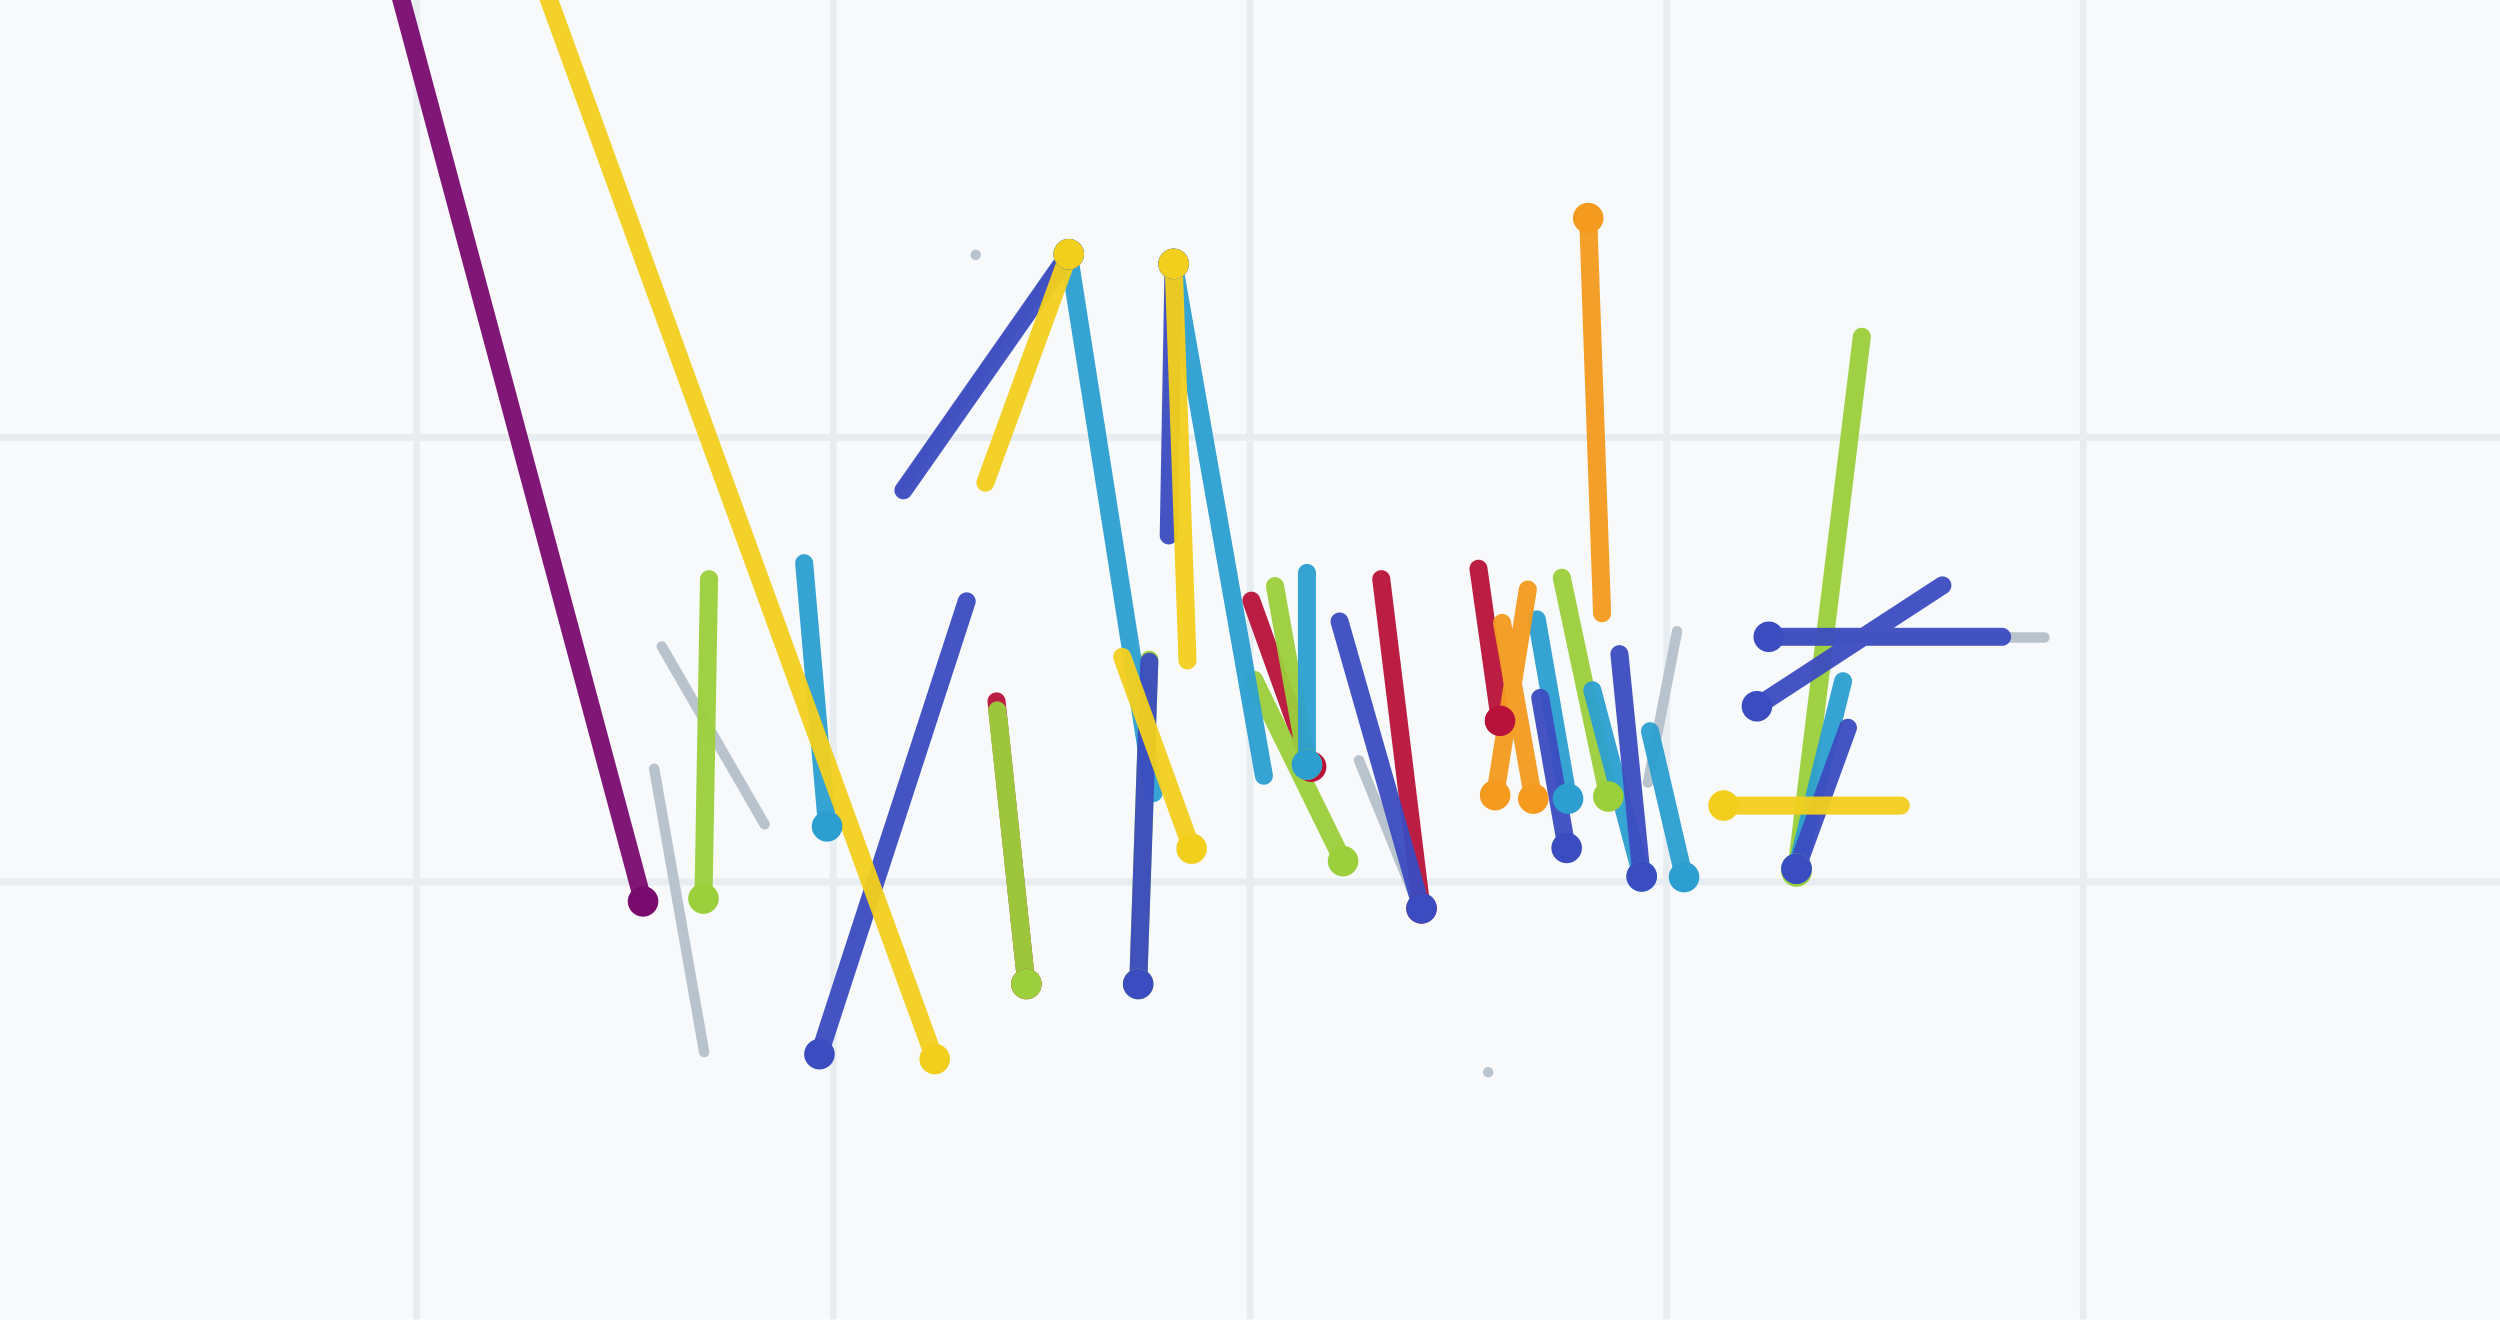
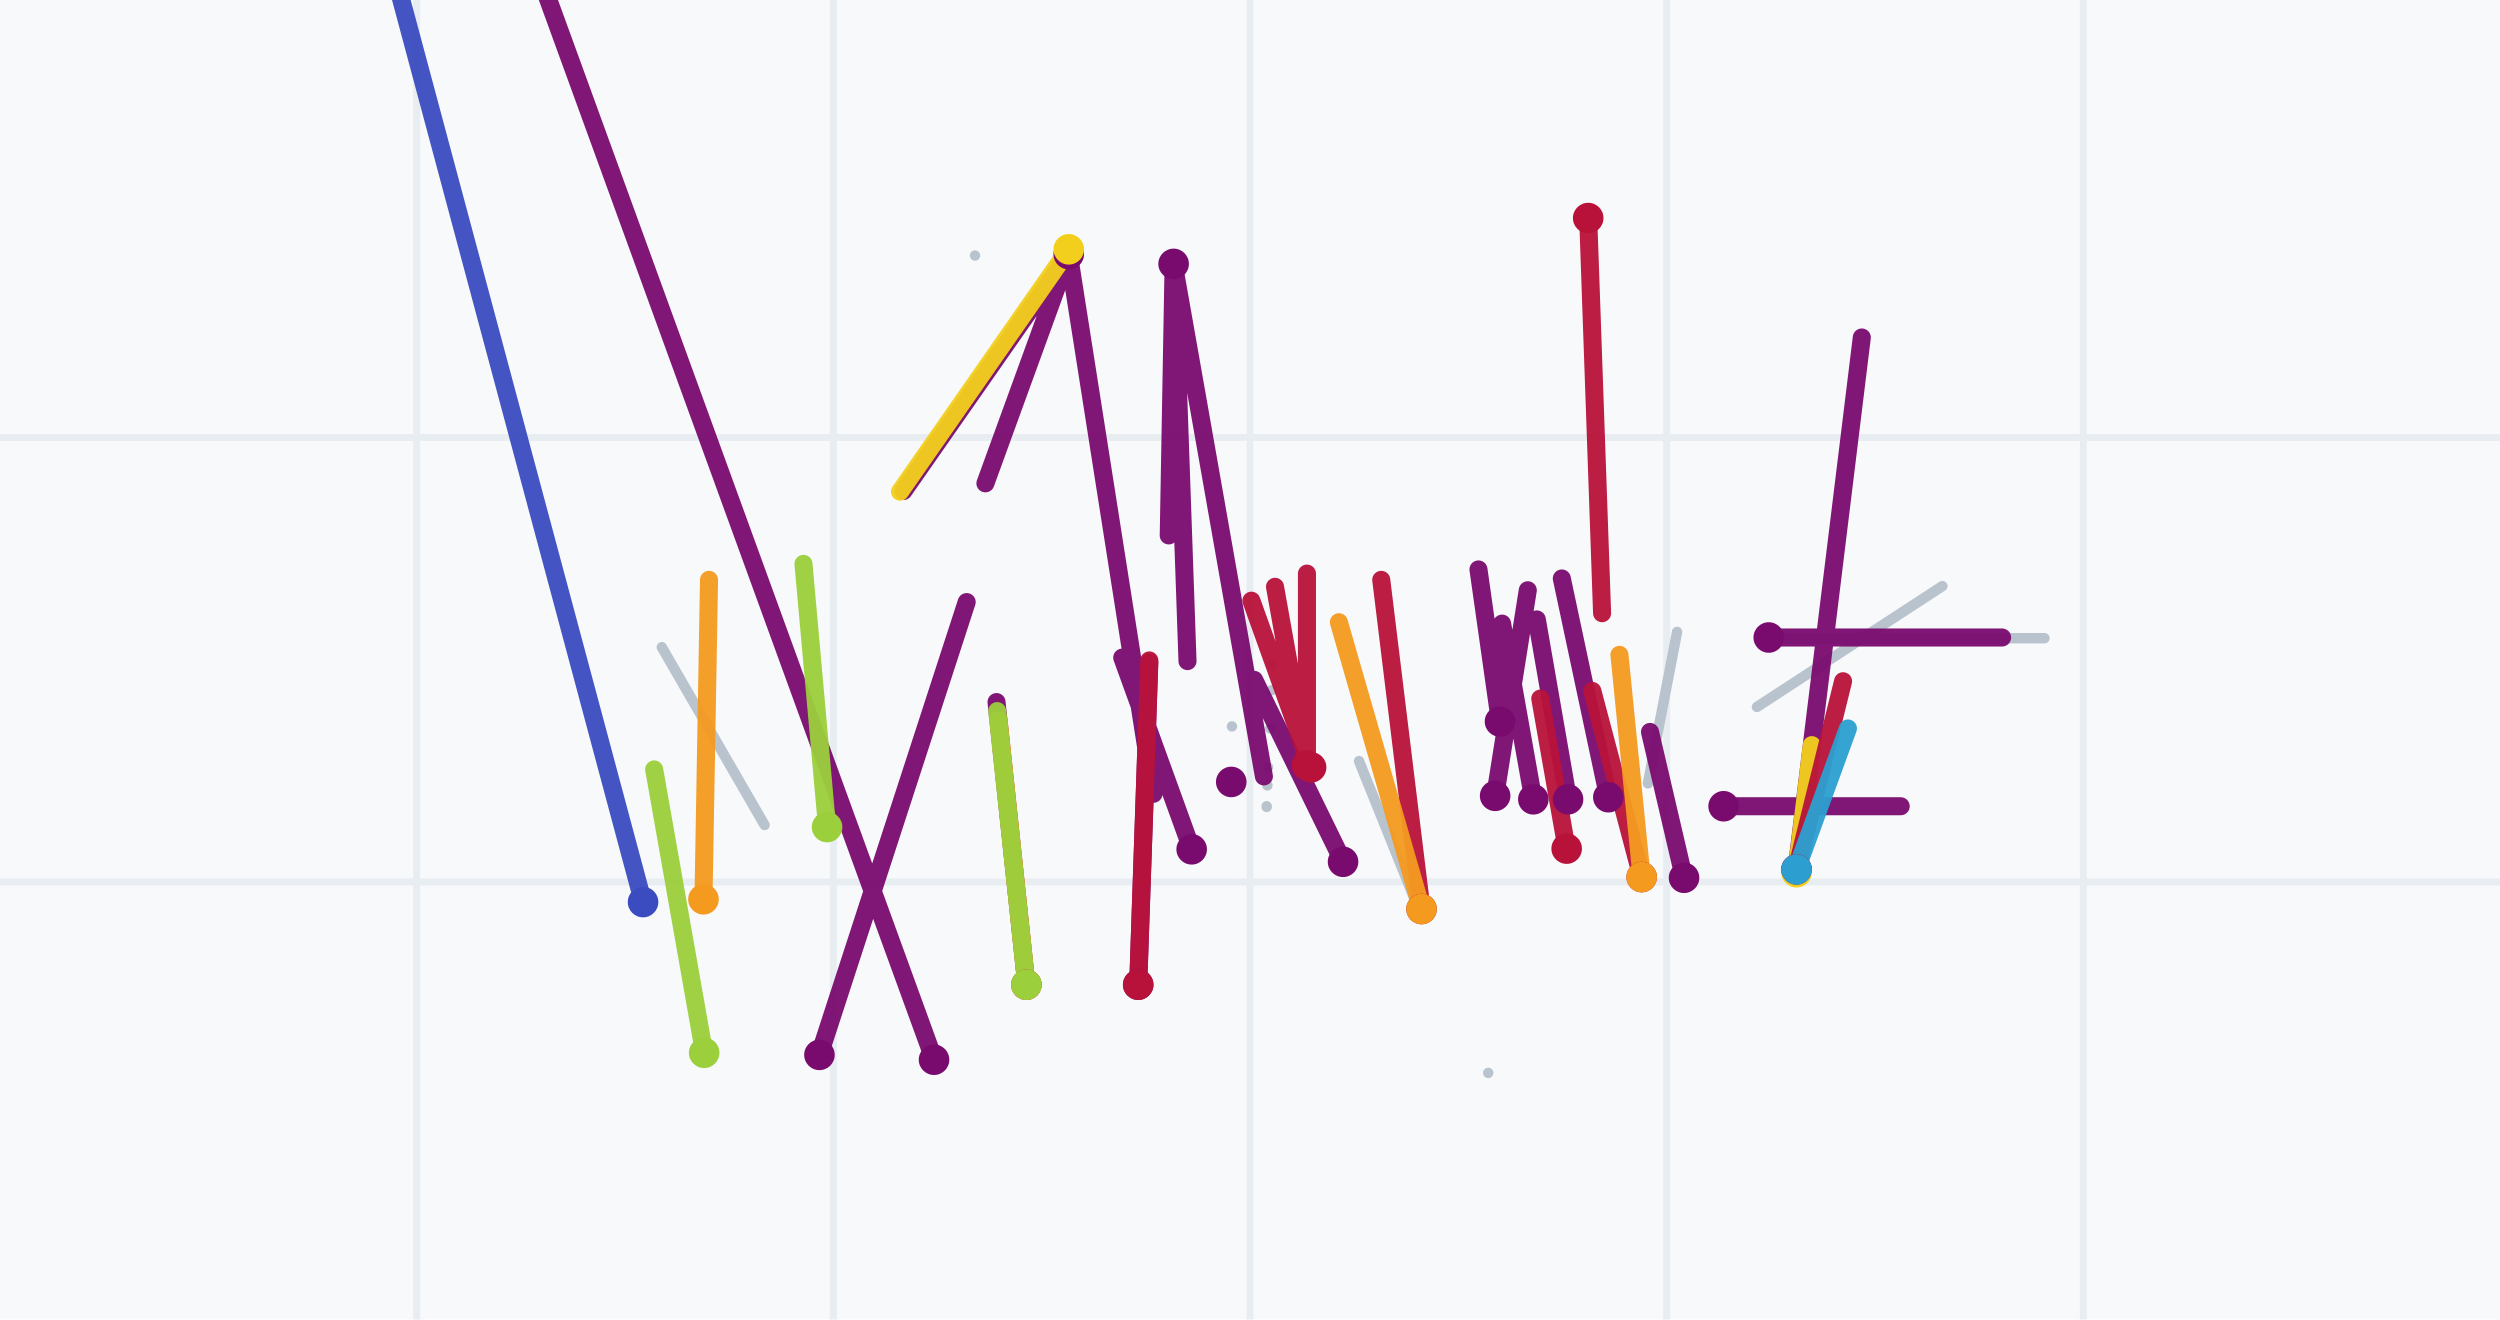
<svg xmlns="http://www.w3.org/2000/svg" viewBox="0 0 360 190" width="360" height="190" role="img" aria-label="drill plan">
  <rect width="360" height="190" fill="#f7f9fb" />
  <line x1="60" y1="0" x2="60" y2="190" stroke="#e8edf2" />
  <line x1="120" y1="0" x2="120" y2="190" stroke="#e8edf2" />
  <line x1="180" y1="0" x2="180" y2="190" stroke="#e8edf2" />
  <line x1="240" y1="0" x2="240" y2="190" stroke="#e8edf2" />
  <line x1="300" y1="0" x2="300" y2="190" stroke="#e8edf2" />
  <line x1="0" y1="63" x2="360" y2="63" stroke="#e8edf2" />
  <line x1="0" y1="127" x2="360" y2="127" stroke="#e8edf2" />
-   <path d="M154.0 35.8L129.6 70.7M254.6 91.8L294.4 91.8M204.5 131.1L195.7 109.5M237.3 112.7L241.5 90.9M259.1 117.6L259.1 117.6M171.6 123.4L171.6 123.4M171.6 123.4L171.6 123.4M242.5 125.8L242.5 125.8M140.5 36.7L140.5 36.7M214.3 154.4L214.3 154.4M214.3 154.4L214.3 154.4M118.0 151.8L118.0 151.8M118.0 151.8L118.0 151.8M110.1 118.7L95.3 93.1M101.4 151.5L94.2 110.7M169.0 38.0L169.0 38.0" stroke="#b9c3cd" stroke-width="1.5" fill="none" stroke-linecap="round" />
-   <path d="M188.8 110.4L180.2 86.5M204.7 130.8L198.9 83.4M216.0 103.8L212.9 81.9M147.8 141.7L143.5 101.0" stroke="#b8123a" stroke-width="2.6" fill="none" stroke-linecap="round" opacity=".95" />
-   <path d="M188.2 110.1L183.6 84.4M193.4 124.0L180.6 97.9M258.7 125.1L268.1 48.5M101.3 129.4L102.1 83.4M231.6 114.7L224.9 83.2M258.7 125.5L260.9 107.2M163.9 141.7L165.5 95.0M147.8 141.7L143.8 103.6M147.8 141.7L143.6 102.3" stroke="#9bcf3c" stroke-width="2.6" fill="none" stroke-linecap="round" opacity=".95" />
-   <path d="M188.2 110.1L188.2 82.5M236.4 126.2L229.3 99.4M153.9 36.6L166.1 114.2M169.0 38.0L182.0 111.7M258.7 125.1L265.4 98.1M242.5 126.3L237.6 105.3M119.1 119.0L115.8 81.1M225.8 115.0L221.3 89.2" stroke="#2c9fd0" stroke-width="2.6" fill="none" stroke-linecap="round" opacity=".95" />
-   <path d="M236.4 126.2L233.2 94.2M225.6 122.1L221.8 100.5M204.7 130.8L192.9 89.5M253.0 101.7L279.7 84.3M169.0 38.0L168.3 77.1M258.7 125.1L266.1 104.8M254.7 91.7L288.3 91.7M153.9 36.6L130.1 70.6M163.9 141.7L165.5 95.3M118.0 151.8L139.2 86.6" stroke="#3b4cc0" stroke-width="2.6" fill="none" stroke-linecap="round" opacity=".95" />
-   <path d="M171.6 122.2L161.6 94.6M248.2 116.0L273.7 116.0M153.9 36.6L141.9 69.5M169.0 38.0L171.0 95.1M134.6 152.5L-77.1 -428.9" stroke="#f2cf1d" stroke-width="2.6" fill="none" stroke-linecap="round" opacity=".95" />
-   <path d="M228.7 31.4L230.7 88.3M220.8 115.0L216.3 89.7M215.3 114.5L220.0 84.9" stroke="#f39a1f" stroke-width="2.6" fill="none" stroke-linecap="round" opacity=".95" />
-   <path d="M92.6 129.8L-28.0 -320.2" stroke="#7a0b6e" stroke-width="2.6" fill="none" stroke-linecap="round" opacity=".95" />
-   <path d="M186.6 110.4a2.2 2.2 0 1 0 4.4 0a2.2 2.2 0 1 0-4.4 0M202.5 130.8a2.2 2.2 0 1 0 4.4 0a2.2 2.2 0 1 0-4.4 0M213.8 103.8a2.2 2.2 0 1 0 4.4 0a2.2 2.2 0 1 0-4.4 0M145.6 141.7a2.2 2.2 0 1 0 4.4 0a2.2 2.2 0 1 0-4.4 0" fill="#b8123a" />
-   <path d="M186.0 110.1a2.2 2.2 0 1 0 4.4 0a2.2 2.2 0 1 0-4.4 0M191.2 124.0a2.2 2.2 0 1 0 4.4 0a2.2 2.2 0 1 0-4.4 0M256.5 125.1a2.2 2.2 0 1 0 4.4 0a2.2 2.2 0 1 0-4.4 0M99.1 129.4a2.2 2.2 0 1 0 4.4 0a2.2 2.2 0 1 0-4.4 0M229.4 114.7a2.2 2.2 0 1 0 4.4 0a2.2 2.2 0 1 0-4.4 0M256.5 125.5a2.2 2.2 0 1 0 4.4 0a2.2 2.2 0 1 0-4.4 0M161.7 141.7a2.2 2.2 0 1 0 4.4 0a2.2 2.2 0 1 0-4.4 0M145.6 141.7a2.2 2.2 0 1 0 4.4 0a2.2 2.2 0 1 0-4.4 0M145.6 141.7a2.2 2.2 0 1 0 4.4 0a2.2 2.2 0 1 0-4.4 0" fill="#9bcf3c" />
-   <path d="M186.0 110.1a2.2 2.2 0 1 0 4.4 0a2.2 2.2 0 1 0-4.4 0M234.2 126.2a2.2 2.2 0 1 0 4.4 0a2.2 2.2 0 1 0-4.4 0M151.7 36.6a2.2 2.2 0 1 0 4.4 0a2.2 2.2 0 1 0-4.4 0M166.8 38.0a2.2 2.2 0 1 0 4.4 0a2.2 2.2 0 1 0-4.4 0M256.5 125.1a2.2 2.2 0 1 0 4.4 0a2.2 2.2 0 1 0-4.4 0M240.3 126.3a2.2 2.2 0 1 0 4.4 0a2.2 2.2 0 1 0-4.4 0M116.9 119.0a2.2 2.2 0 1 0 4.4 0a2.2 2.2 0 1 0-4.4 0M223.6 115.0a2.2 2.2 0 1 0 4.4 0a2.2 2.2 0 1 0-4.4 0" fill="#2c9fd0" />
-   <path d="M234.2 126.2a2.2 2.2 0 1 0 4.4 0a2.2 2.2 0 1 0-4.4 0M223.4 122.1a2.2 2.2 0 1 0 4.4 0a2.2 2.2 0 1 0-4.4 0M202.5 130.8a2.2 2.2 0 1 0 4.4 0a2.2 2.2 0 1 0-4.4 0M250.8 101.7a2.2 2.2 0 1 0 4.4 0a2.2 2.2 0 1 0-4.4 0M166.8 38.0a2.2 2.2 0 1 0 4.4 0a2.2 2.2 0 1 0-4.4 0M256.5 125.1a2.2 2.2 0 1 0 4.4 0a2.2 2.2 0 1 0-4.4 0M252.5 91.7a2.2 2.2 0 1 0 4.4 0a2.2 2.2 0 1 0-4.4 0M151.7 36.6a2.2 2.2 0 1 0 4.4 0a2.2 2.2 0 1 0-4.4 0M161.7 141.7a2.2 2.2 0 1 0 4.4 0a2.2 2.2 0 1 0-4.4 0M115.8 151.8a2.2 2.2 0 1 0 4.4 0a2.2 2.2 0 1 0-4.4 0" fill="#3b4cc0" />
-   <path d="M169.4 122.2a2.2 2.2 0 1 0 4.4 0a2.2 2.2 0 1 0-4.4 0M246.0 116.0a2.2 2.2 0 1 0 4.4 0a2.2 2.2 0 1 0-4.4 0M151.7 36.6a2.2 2.2 0 1 0 4.4 0a2.2 2.2 0 1 0-4.4 0M166.8 38.0a2.2 2.2 0 1 0 4.4 0a2.2 2.2 0 1 0-4.4 0M132.4 152.5a2.2 2.2 0 1 0 4.4 0a2.2 2.2 0 1 0-4.4 0" fill="#f2cf1d" />
-   <path d="M226.5 31.4a2.2 2.2 0 1 0 4.4 0a2.2 2.2 0 1 0-4.4 0M218.6 115.0a2.2 2.2 0 1 0 4.4 0a2.2 2.2 0 1 0-4.4 0M213.1 114.5a2.2 2.2 0 1 0 4.4 0a2.2 2.2 0 1 0-4.4 0" fill="#f39a1f" />
-   <path d="M90.4 129.8a2.2 2.2 0 1 0 4.4 0a2.2 2.2 0 1 0-4.4 0" fill="#7a0b6e" />
+   <path d="M182.4 116.2L182.4 116.2M183.2 95.8L183.2 95.8M182.4 116.1L182.4 116.1M177.4 104.6L177.4 104.6M182.9 104.9L182.9 104.9M182.5 113.1L182.5 113.1M182.6 110.5L182.6 110.5M183.1 99.4L183.1 99.4M254.6 91.9L294.4 91.9M204.4 131.2L195.7 109.6M253.0 101.8L279.7 84.4M237.3 112.8L241.5 91.0M259.1 117.7L259.1 117.7M171.6 123.5L171.6 123.5M171.6 123.5L171.6 123.5M242.5 125.9L242.5 125.9M140.4 36.8L140.4 36.8M214.3 154.5L214.3 154.5M214.3 154.5L214.3 154.5M118.0 151.9L118.0 151.9M118.0 151.9L118.0 151.9M110.1 118.8L95.3 93.2M169.0 38.0L169.0 38.0" stroke="#b9c3cd" stroke-width="1.5" fill="none" stroke-linecap="round" />
+   <path d="M177.3 112.6L177.3 112.6M193.4 124.1L180.6 97.9M171.6 122.3L161.6 94.7M248.2 116.1L273.7 116.1M153.9 36.6L141.9 69.6M153.9 36.6L166.1 114.3M169.0 38.0L182.0 111.8M169.0 38.0L168.3 77.1M169.0 38.0L171.0 95.2M258.7 125.2L268.1 48.6M220.8 115.1L216.3 89.8M231.6 114.8L224.9 83.3M215.3 114.6L220.0 85.0M216.0 103.9L212.9 82.0M254.7 91.8L288.3 91.8M134.5 152.6L-77.1 -428.9M153.9 36.6L130.1 70.7M242.5 126.4L237.6 105.4M163.9 141.8L165.5 95.4M147.8 141.8L143.5 101.1M225.8 115.1L221.3 89.2M118.0 151.9L139.2 86.7" stroke="#7a0b6e" stroke-width="2.6" fill="none" stroke-linecap="round" opacity=".95" />
+   <path d="M153.9 35.9L129.6 70.8M258.7 125.6L260.9 107.3" stroke="#f2cf1d" stroke-width="2.6" fill="none" stroke-linecap="round" opacity=".95" />
+   <path d="M188.8 110.5L180.2 86.5M188.2 110.2L183.6 84.5M188.2 110.2L188.2 82.6M236.4 126.3L229.3 99.5M225.6 122.2L221.8 100.6M204.7 130.9L198.9 83.5M258.7 125.2L265.4 98.1M228.7 31.4L230.7 88.3M163.9 141.8L165.5 95.1" stroke="#b8123a" stroke-width="2.6" fill="none" stroke-linecap="round" opacity=".95" />
+   <path d="M236.4 126.3L233.2 94.3M204.7 130.9L192.8 89.6M101.3 129.5L102.1 83.5M147.8 141.8L143.8 103.7" stroke="#f39a1f" stroke-width="2.6" fill="none" stroke-linecap="round" opacity=".95" />
+   <path d="M258.7 125.2L266.1 104.9" stroke="#2c9fd0" stroke-width="2.6" fill="none" stroke-linecap="round" opacity=".95" />
+   <path d="M92.6 129.9L-28.0 -320.2" stroke="#3b4cc0" stroke-width="2.6" fill="none" stroke-linecap="round" opacity=".95" />
+   <path d="M119.1 119.1L115.7 81.2M101.4 151.6L94.2 110.8M147.8 141.8L143.6 102.4" stroke="#9bcf3c" stroke-width="2.6" fill="none" stroke-linecap="round" opacity=".95" />
+   <path d="M175.1 112.6a2.2 2.2 0 1 0 4.4 0a2.2 2.2 0 1 0-4.4 0M191.2 124.1a2.2 2.2 0 1 0 4.4 0a2.2 2.2 0 1 0-4.4 0M169.4 122.3a2.2 2.2 0 1 0 4.4 0a2.2 2.2 0 1 0-4.4 0M246.0 116.1a2.2 2.2 0 1 0 4.4 0a2.2 2.2 0 1 0-4.4 0M151.7 36.6a2.2 2.2 0 1 0 4.4 0a2.2 2.2 0 1 0-4.4 0M151.7 36.6a2.2 2.2 0 1 0 4.4 0a2.2 2.2 0 1 0-4.4 0M166.8 38.0a2.2 2.2 0 1 0 4.4 0a2.2 2.2 0 1 0-4.4 0M166.8 38.0a2.2 2.2 0 1 0 4.4 0a2.2 2.2 0 1 0-4.4 0M166.8 38.0a2.2 2.2 0 1 0 4.4 0a2.2 2.2 0 1 0-4.4 0M256.5 125.2a2.2 2.2 0 1 0 4.4 0a2.2 2.2 0 1 0-4.4 0M218.6 115.1a2.2 2.2 0 1 0 4.4 0a2.2 2.2 0 1 0-4.4 0M229.4 114.8a2.2 2.2 0 1 0 4.4 0a2.2 2.2 0 1 0-4.4 0M213.1 114.6a2.2 2.2 0 1 0 4.4 0a2.2 2.2 0 1 0-4.4 0M213.8 103.9a2.2 2.2 0 1 0 4.4 0a2.2 2.2 0 1 0-4.4 0M252.5 91.8a2.2 2.2 0 1 0 4.4 0a2.2 2.2 0 1 0-4.4 0M132.3 152.6a2.2 2.2 0 1 0 4.4 0a2.2 2.2 0 1 0-4.4 0M151.7 36.6a2.2 2.2 0 1 0 4.4 0a2.2 2.2 0 1 0-4.4 0M240.3 126.4a2.2 2.2 0 1 0 4.4 0a2.2 2.2 0 1 0-4.4 0M161.7 141.8a2.2 2.2 0 1 0 4.4 0a2.2 2.2 0 1 0-4.4 0M145.6 141.8a2.2 2.2 0 1 0 4.4 0a2.2 2.2 0 1 0-4.4 0M223.6 115.1a2.2 2.2 0 1 0 4.4 0a2.2 2.2 0 1 0-4.4 0M115.8 151.9a2.2 2.2 0 1 0 4.4 0a2.2 2.2 0 1 0-4.4 0" fill="#7a0b6e" />
+   <path d="M151.7 35.9a2.2 2.2 0 1 0 4.4 0a2.2 2.2 0 1 0-4.4 0M256.5 125.6a2.2 2.2 0 1 0 4.4 0a2.2 2.2 0 1 0-4.4 0" fill="#f2cf1d" />
+   <path d="M186.6 110.5a2.2 2.2 0 1 0 4.4 0a2.2 2.2 0 1 0-4.4 0M186.0 110.2a2.2 2.2 0 1 0 4.4 0a2.2 2.2 0 1 0-4.4 0M186.0 110.2a2.2 2.2 0 1 0 4.4 0a2.2 2.2 0 1 0-4.4 0M234.2 126.3a2.2 2.2 0 1 0 4.4 0a2.2 2.2 0 1 0-4.4 0M223.4 122.2a2.2 2.2 0 1 0 4.4 0a2.2 2.2 0 1 0-4.4 0M202.5 130.9a2.2 2.2 0 1 0 4.4 0a2.2 2.2 0 1 0-4.4 0M256.5 125.2a2.2 2.2 0 1 0 4.4 0a2.2 2.2 0 1 0-4.4 0M226.5 31.4a2.2 2.2 0 1 0 4.4 0a2.2 2.2 0 1 0-4.4 0M161.7 141.8a2.2 2.2 0 1 0 4.4 0a2.2 2.2 0 1 0-4.4 0" fill="#b8123a" />
+   <path d="M234.2 126.3a2.2 2.2 0 1 0 4.4 0a2.2 2.2 0 1 0-4.4 0M202.5 130.9a2.2 2.2 0 1 0 4.4 0a2.2 2.2 0 1 0-4.4 0M99.1 129.5a2.2 2.2 0 1 0 4.4 0a2.2 2.2 0 1 0-4.4 0M145.6 141.8a2.2 2.2 0 1 0 4.4 0a2.2 2.2 0 1 0-4.4 0" fill="#f39a1f" />
+   <path d="M256.5 125.2a2.2 2.2 0 1 0 4.4 0a2.2 2.2 0 1 0-4.4 0" fill="#2c9fd0" />
+   <path d="M90.4 129.9a2.2 2.2 0 1 0 4.4 0a2.2 2.2 0 1 0-4.4 0" fill="#3b4cc0" />
+   <path d="M116.9 119.1a2.2 2.2 0 1 0 4.4 0a2.2 2.2 0 1 0-4.4 0M99.2 151.6a2.2 2.2 0 1 0 4.4 0a2.2 2.2 0 1 0-4.4 0M145.6 141.8a2.2 2.2 0 1 0 4.4 0a2.2 2.2 0 1 0-4.4 0" fill="#9bcf3c" />
</svg>
